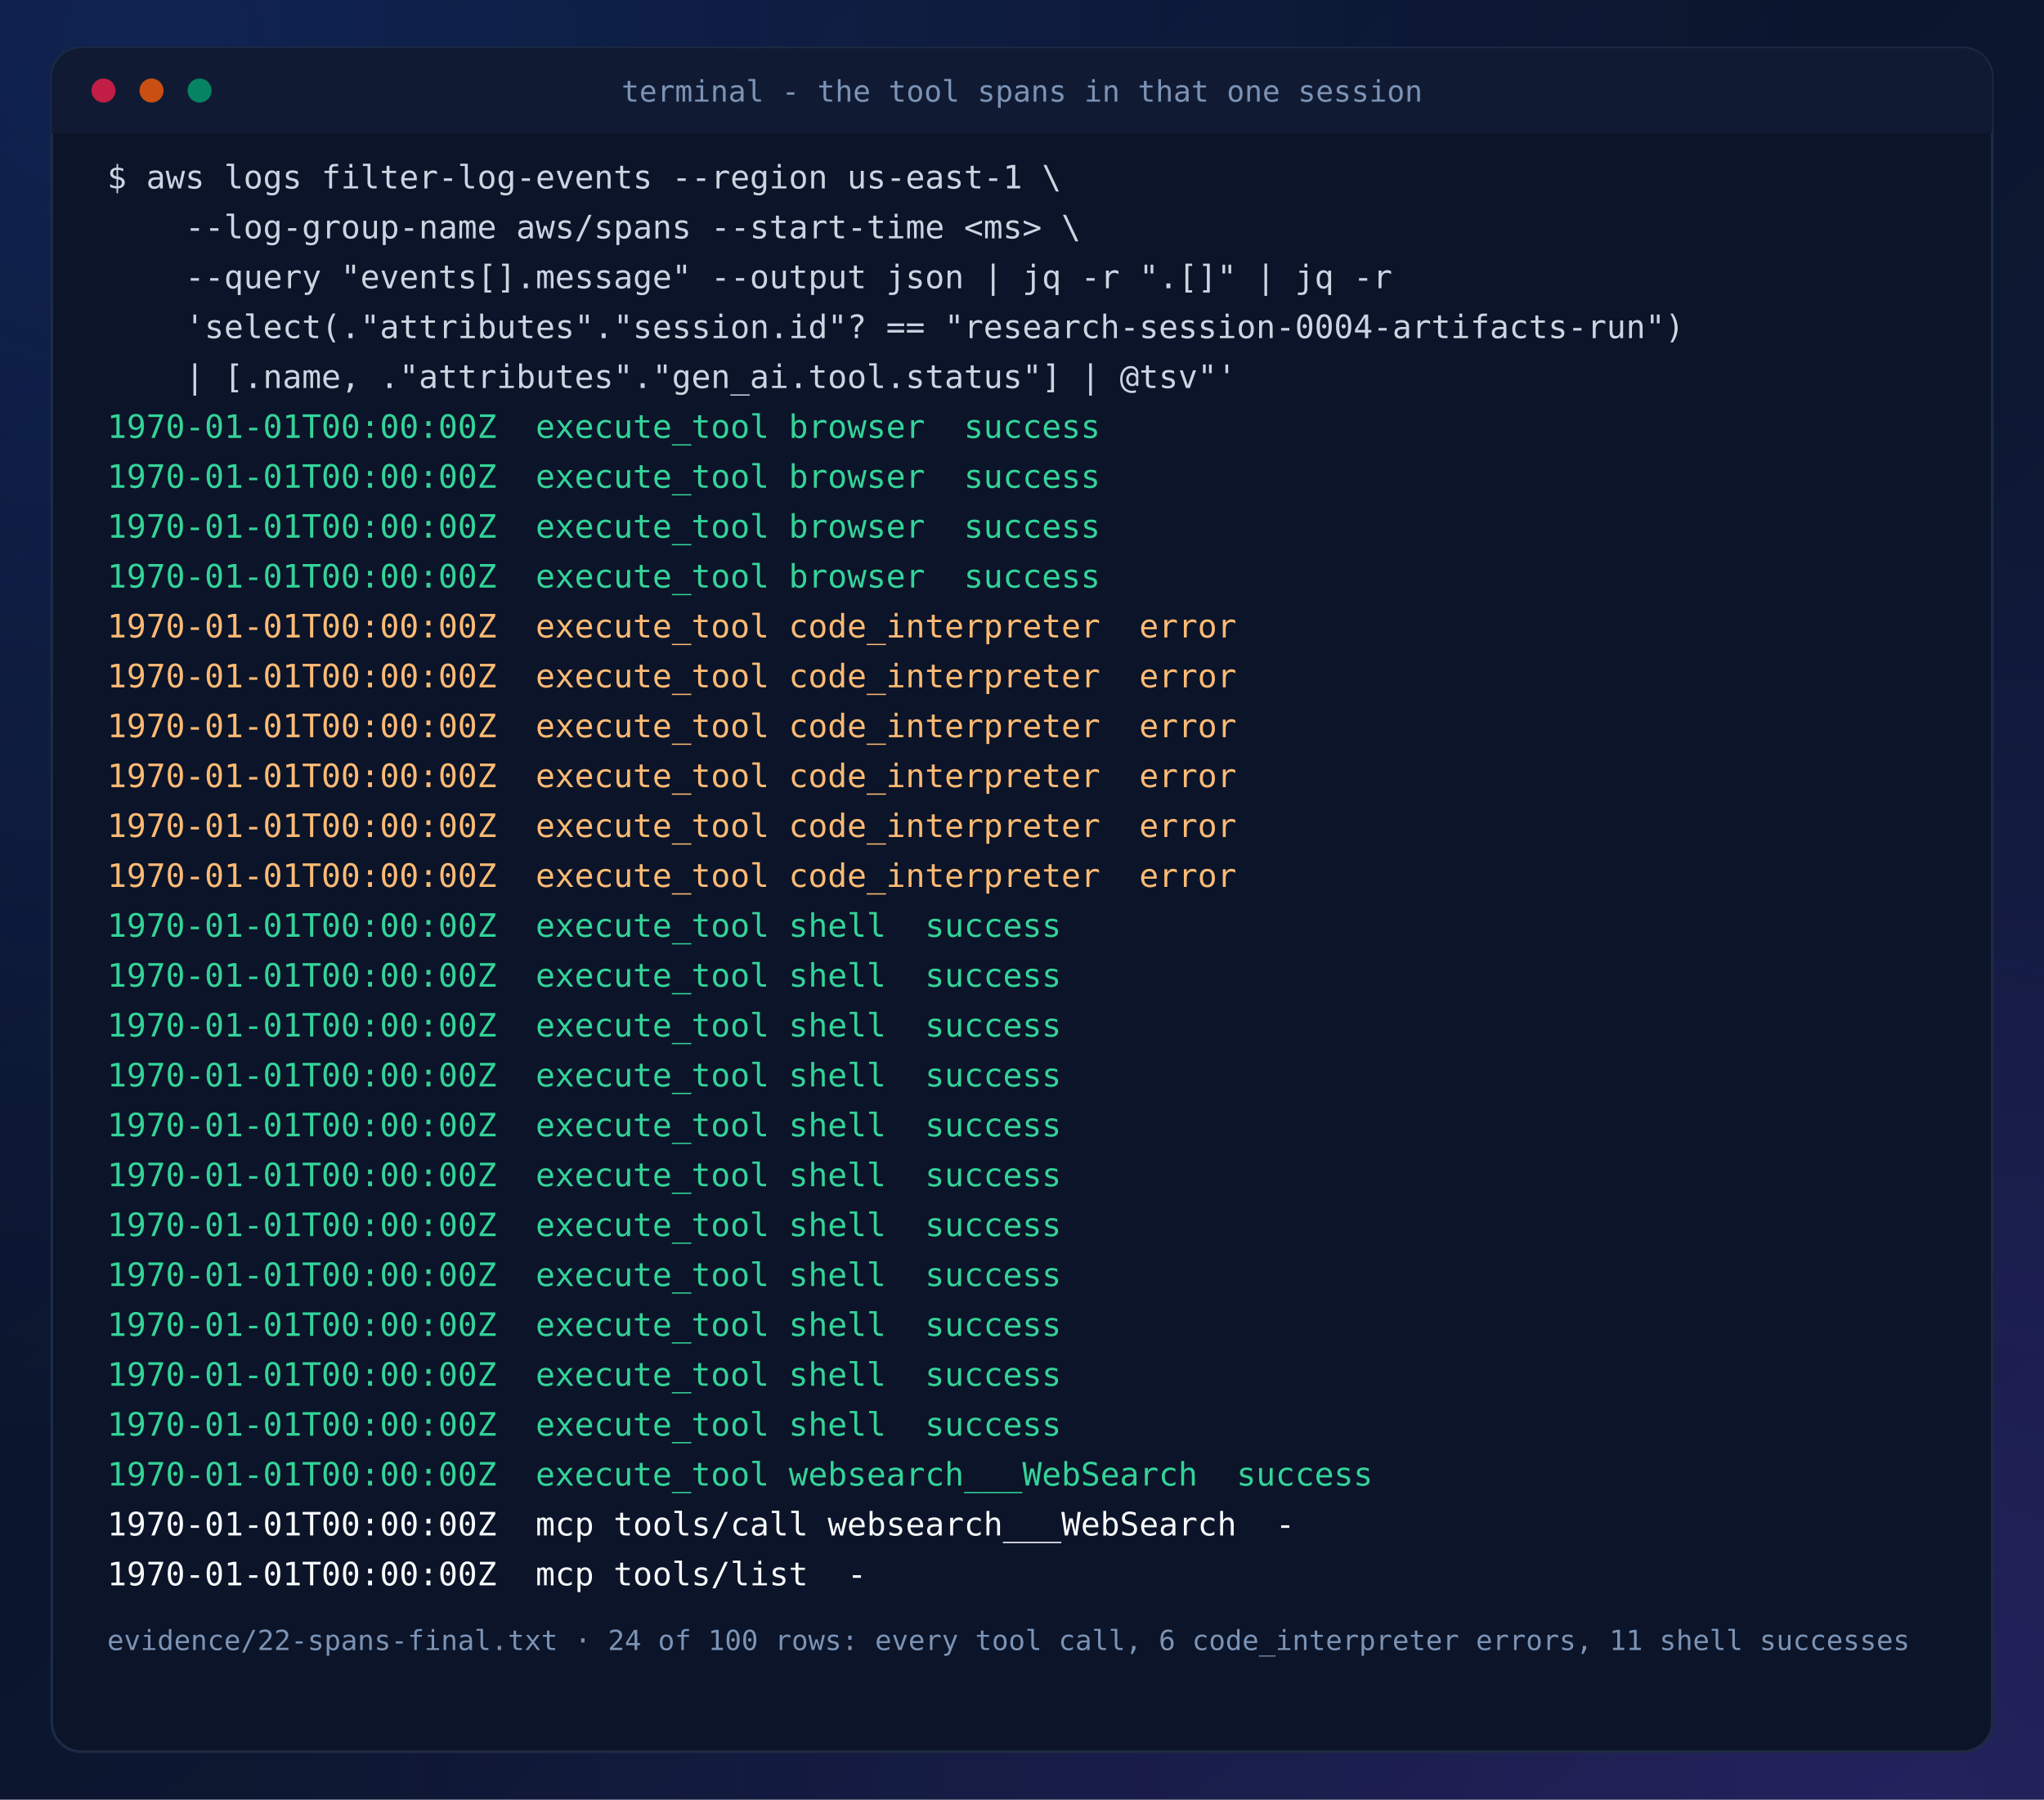
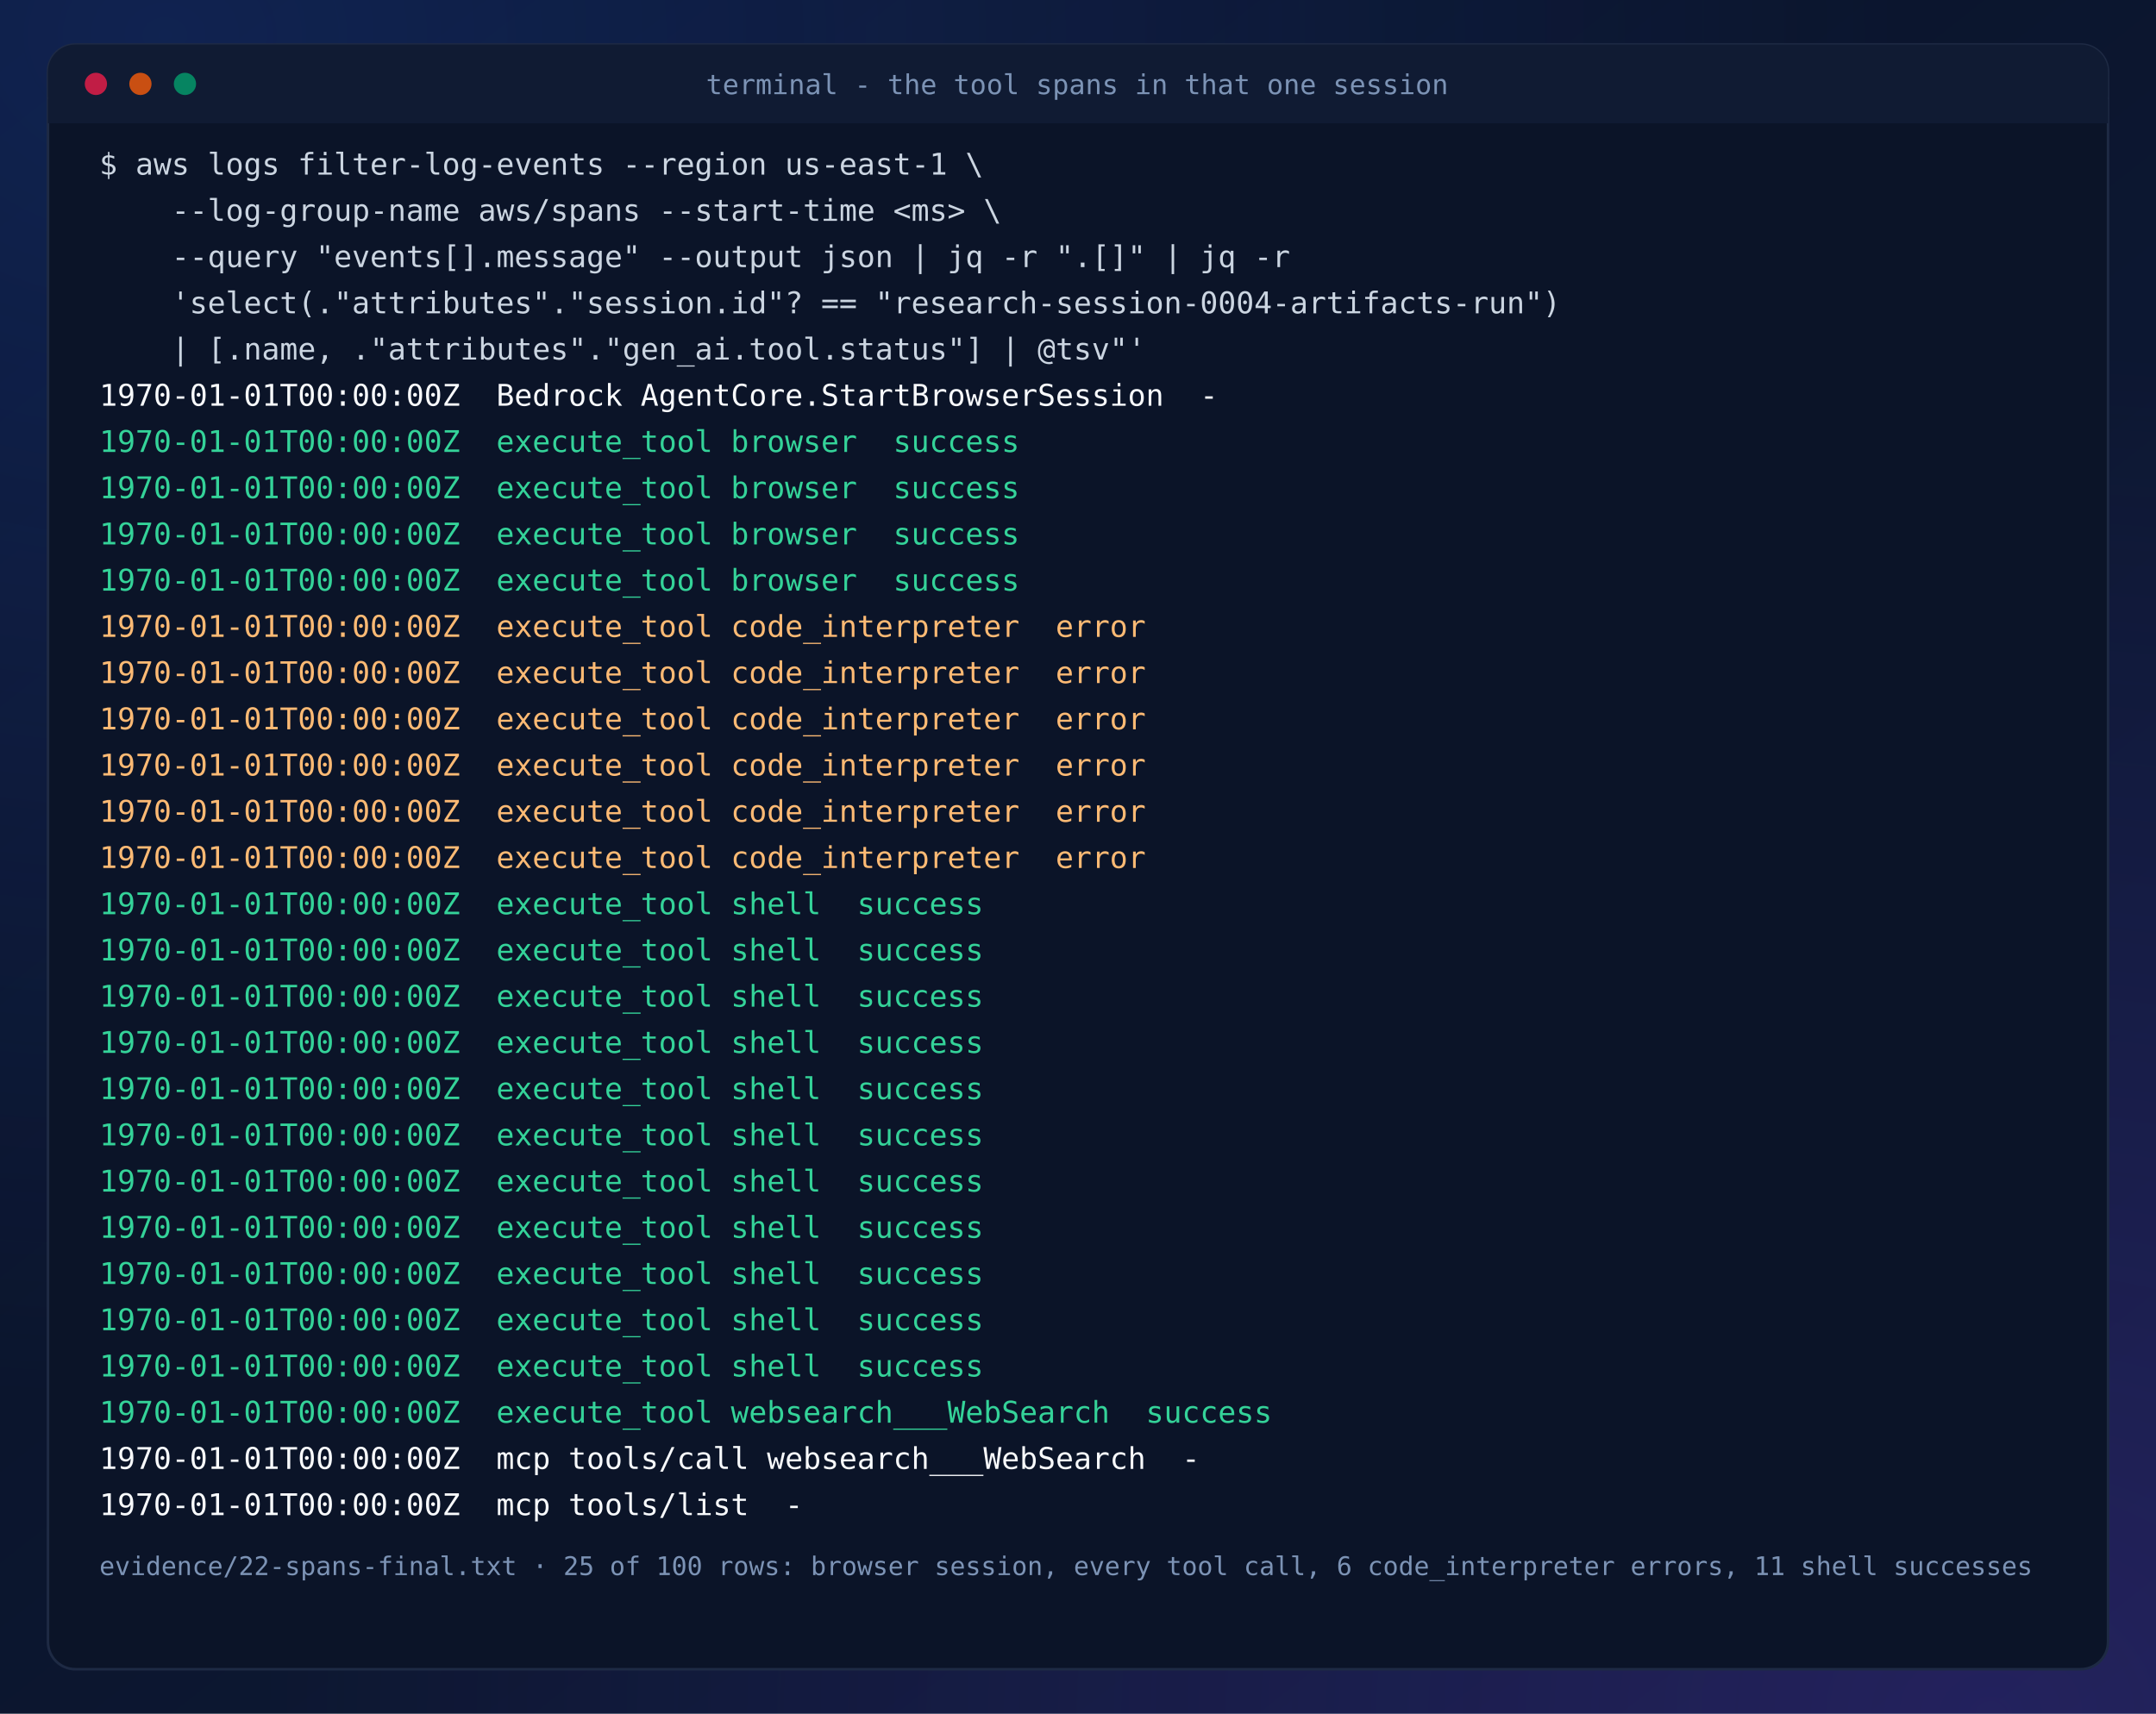
- <svg xmlns="http://www.w3.org/2000/svg" viewBox="0 0 1106 974" width="1106" height="974" role="img">
+ <svg xmlns="http://www.w3.org/2000/svg" viewBox="0 0 1259 1001" width="1259" height="1001" role="img">
  <defs>
    <linearGradient id="bg" x1="0" y1="0" x2="1" y2="1">
      <stop offset="0" stop-color="#0a1024" />
      <stop offset="1" stop-color="#0d1c3a" />
    </linearGradient>
    <radialGradient id="g1" cx="0.08" cy="0.02" r="0.8">
      <stop offset="0" stop-color="#2563eb" stop-opacity="0.22" />
      <stop offset="1" stop-color="#2563eb" stop-opacity="0" />
    </radialGradient>
    <radialGradient id="g2" cx="0.92" cy="1.0" r="0.8">
      <stop offset="0" stop-color="#7c3aed" stop-opacity="0.20" />
      <stop offset="1" stop-color="#7c3aed" stop-opacity="0" />
    </radialGradient>
  </defs>
-   <rect width="1106" height="974" fill="url(#bg)" />
-   <rect width="1106" height="974" fill="url(#g1)" />
-   <rect width="1106" height="974" fill="url(#g2)" />
-   <rect x="28" y="26" width="1050" height="922" rx="16" fill="#0b1428" stroke="#1e2a44" stroke-width="1.5" />
-   <rect x="28" y="26" width="1050" height="46" rx="16" fill="#101b33" />
-   <rect x="28" y="58" width="1050" height="14" fill="#101b33" />
+   <rect width="1259" height="1001" fill="url(#bg)" />
+   <rect width="1259" height="1001" fill="url(#g1)" />
+   <rect width="1259" height="1001" fill="url(#g2)" />
+   <rect x="28" y="26" width="1203" height="949" rx="16" fill="#0b1428" stroke="#1e2a44" stroke-width="1.5" />
+   <rect x="28" y="26" width="1203" height="46" rx="16" fill="#101b33" />
+   <rect x="28" y="58" width="1203" height="14" fill="#101b33" />
  <circle cx="56" cy="49" r="6.5" fill="#e11d48" opacity="0.85" />
  <circle cx="82" cy="49" r="6.5" fill="#ea580c" opacity="0.85" />
  <circle cx="108" cy="49" r="6.5" fill="#059669" opacity="0.85" />
-   <text x="553" y="55" font-family="ui-monospace, SFMono-Regular, Menlo, Consolas, monospace" font-size="16" fill="#7c93b5" text-anchor="middle">terminal - the tool spans in that one session</text>
+   <text x="629" y="55" font-family="ui-monospace, SFMono-Regular, Menlo, Consolas, monospace" font-size="16" fill="#7c93b5" text-anchor="middle">terminal - the tool spans in that one session</text>
  <text x="58" y="102" font-family="ui-monospace, SFMono-Regular, Menlo, Consolas, monospace" font-size="17.5" fill="#cbd5e1" xml:space="preserve">$ aws logs filter-log-events --region us-east-1 \</text>
  <text x="58" y="129" font-family="ui-monospace, SFMono-Regular, Menlo, Consolas, monospace" font-size="17.5" fill="#cbd5e1" xml:space="preserve">    --log-group-name aws/spans --start-time &lt;ms&gt; \</text>
  <text x="58" y="156" font-family="ui-monospace, SFMono-Regular, Menlo, Consolas, monospace" font-size="17.5" fill="#cbd5e1" xml:space="preserve">    --query "events[].message" --output json | jq -r ".[]" | jq -r </text>
  <text x="58" y="183" font-family="ui-monospace, SFMono-Regular, Menlo, Consolas, monospace" font-size="17.5" fill="#cbd5e1" xml:space="preserve">    'select(."attributes"."session.id"? == "research-session-0004-artifacts-run")</text>
  <text x="58" y="210" font-family="ui-monospace, SFMono-Regular, Menlo, Consolas, monospace" font-size="17.5" fill="#cbd5e1" xml:space="preserve">    | [.name, ."attributes"."gen_ai.tool.status"] | @tsv"' </text>
-   <text x="58" y="237" font-family="ui-monospace, SFMono-Regular, Menlo, Consolas, monospace" font-size="17.5" fill="#34d399" xml:space="preserve">1970-01-01T00:00:00Z  execute_tool browser  success</text>
+   <text x="58" y="237" font-family="ui-monospace, SFMono-Regular, Menlo, Consolas, monospace" font-size="17.5" fill="#f8fafc" xml:space="preserve">1970-01-01T00:00:00Z  Bedrock AgentCore.StartBrowserSession  -</text>
  <text x="58" y="264" font-family="ui-monospace, SFMono-Regular, Menlo, Consolas, monospace" font-size="17.5" fill="#34d399" xml:space="preserve">1970-01-01T00:00:00Z  execute_tool browser  success</text>
  <text x="58" y="291" font-family="ui-monospace, SFMono-Regular, Menlo, Consolas, monospace" font-size="17.5" fill="#34d399" xml:space="preserve">1970-01-01T00:00:00Z  execute_tool browser  success</text>
  <text x="58" y="318" font-family="ui-monospace, SFMono-Regular, Menlo, Consolas, monospace" font-size="17.5" fill="#34d399" xml:space="preserve">1970-01-01T00:00:00Z  execute_tool browser  success</text>
-   <text x="58" y="345" font-family="ui-monospace, SFMono-Regular, Menlo, Consolas, monospace" font-size="17.5" fill="#fdba74" xml:space="preserve">1970-01-01T00:00:00Z  execute_tool code_interpreter  error</text>
+   <text x="58" y="345" font-family="ui-monospace, SFMono-Regular, Menlo, Consolas, monospace" font-size="17.5" fill="#34d399" xml:space="preserve">1970-01-01T00:00:00Z  execute_tool browser  success</text>
  <text x="58" y="372" font-family="ui-monospace, SFMono-Regular, Menlo, Consolas, monospace" font-size="17.5" fill="#fdba74" xml:space="preserve">1970-01-01T00:00:00Z  execute_tool code_interpreter  error</text>
  <text x="58" y="399" font-family="ui-monospace, SFMono-Regular, Menlo, Consolas, monospace" font-size="17.5" fill="#fdba74" xml:space="preserve">1970-01-01T00:00:00Z  execute_tool code_interpreter  error</text>
  <text x="58" y="426" font-family="ui-monospace, SFMono-Regular, Menlo, Consolas, monospace" font-size="17.5" fill="#fdba74" xml:space="preserve">1970-01-01T00:00:00Z  execute_tool code_interpreter  error</text>
  <text x="58" y="453" font-family="ui-monospace, SFMono-Regular, Menlo, Consolas, monospace" font-size="17.5" fill="#fdba74" xml:space="preserve">1970-01-01T00:00:00Z  execute_tool code_interpreter  error</text>
  <text x="58" y="480" font-family="ui-monospace, SFMono-Regular, Menlo, Consolas, monospace" font-size="17.5" fill="#fdba74" xml:space="preserve">1970-01-01T00:00:00Z  execute_tool code_interpreter  error</text>
-   <text x="58" y="507" font-family="ui-monospace, SFMono-Regular, Menlo, Consolas, monospace" font-size="17.5" fill="#34d399" xml:space="preserve">1970-01-01T00:00:00Z  execute_tool shell  success</text>
+   <text x="58" y="507" font-family="ui-monospace, SFMono-Regular, Menlo, Consolas, monospace" font-size="17.5" fill="#fdba74" xml:space="preserve">1970-01-01T00:00:00Z  execute_tool code_interpreter  error</text>
  <text x="58" y="534" font-family="ui-monospace, SFMono-Regular, Menlo, Consolas, monospace" font-size="17.5" fill="#34d399" xml:space="preserve">1970-01-01T00:00:00Z  execute_tool shell  success</text>
  <text x="58" y="561" font-family="ui-monospace, SFMono-Regular, Menlo, Consolas, monospace" font-size="17.5" fill="#34d399" xml:space="preserve">1970-01-01T00:00:00Z  execute_tool shell  success</text>
  <text x="58" y="588" font-family="ui-monospace, SFMono-Regular, Menlo, Consolas, monospace" font-size="17.5" fill="#34d399" xml:space="preserve">1970-01-01T00:00:00Z  execute_tool shell  success</text>
  <text x="58" y="615" font-family="ui-monospace, SFMono-Regular, Menlo, Consolas, monospace" font-size="17.5" fill="#34d399" xml:space="preserve">1970-01-01T00:00:00Z  execute_tool shell  success</text>
  <text x="58" y="642" font-family="ui-monospace, SFMono-Regular, Menlo, Consolas, monospace" font-size="17.5" fill="#34d399" xml:space="preserve">1970-01-01T00:00:00Z  execute_tool shell  success</text>
  <text x="58" y="669" font-family="ui-monospace, SFMono-Regular, Menlo, Consolas, monospace" font-size="17.5" fill="#34d399" xml:space="preserve">1970-01-01T00:00:00Z  execute_tool shell  success</text>
  <text x="58" y="696" font-family="ui-monospace, SFMono-Regular, Menlo, Consolas, monospace" font-size="17.5" fill="#34d399" xml:space="preserve">1970-01-01T00:00:00Z  execute_tool shell  success</text>
  <text x="58" y="723" font-family="ui-monospace, SFMono-Regular, Menlo, Consolas, monospace" font-size="17.5" fill="#34d399" xml:space="preserve">1970-01-01T00:00:00Z  execute_tool shell  success</text>
  <text x="58" y="750" font-family="ui-monospace, SFMono-Regular, Menlo, Consolas, monospace" font-size="17.5" fill="#34d399" xml:space="preserve">1970-01-01T00:00:00Z  execute_tool shell  success</text>
  <text x="58" y="777" font-family="ui-monospace, SFMono-Regular, Menlo, Consolas, monospace" font-size="17.5" fill="#34d399" xml:space="preserve">1970-01-01T00:00:00Z  execute_tool shell  success</text>
-   <text x="58" y="804" font-family="ui-monospace, SFMono-Regular, Menlo, Consolas, monospace" font-size="17.5" fill="#34d399" xml:space="preserve">1970-01-01T00:00:00Z  execute_tool websearch___WebSearch  success</text>
-   <text x="58" y="831" font-family="ui-monospace, SFMono-Regular, Menlo, Consolas, monospace" font-size="17.5" fill="#f8fafc" xml:space="preserve">1970-01-01T00:00:00Z  mcp tools/call websearch___WebSearch  -</text>
-   <text x="58" y="858" font-family="ui-monospace, SFMono-Regular, Menlo, Consolas, monospace" font-size="17.5" fill="#f8fafc" xml:space="preserve">1970-01-01T00:00:00Z  mcp tools/list  -</text>
-   <text x="58" y="893" font-family="ui-monospace, SFMono-Regular, Menlo, Consolas, monospace" font-size="15" fill="#7c93b5">evidence/22-spans-final.txt · 24 of 100 rows: every tool call, 6 code_interpreter errors, 11 shell successes</text>
+   <text x="58" y="804" font-family="ui-monospace, SFMono-Regular, Menlo, Consolas, monospace" font-size="17.5" fill="#34d399" xml:space="preserve">1970-01-01T00:00:00Z  execute_tool shell  success</text>
+   <text x="58" y="831" font-family="ui-monospace, SFMono-Regular, Menlo, Consolas, monospace" font-size="17.5" fill="#34d399" xml:space="preserve">1970-01-01T00:00:00Z  execute_tool websearch___WebSearch  success</text>
+   <text x="58" y="858" font-family="ui-monospace, SFMono-Regular, Menlo, Consolas, monospace" font-size="17.5" fill="#f8fafc" xml:space="preserve">1970-01-01T00:00:00Z  mcp tools/call websearch___WebSearch  -</text>
+   <text x="58" y="885" font-family="ui-monospace, SFMono-Regular, Menlo, Consolas, monospace" font-size="17.5" fill="#f8fafc" xml:space="preserve">1970-01-01T00:00:00Z  mcp tools/list  -</text>
+   <text x="58" y="920" font-family="ui-monospace, SFMono-Regular, Menlo, Consolas, monospace" font-size="15" fill="#7c93b5">evidence/22-spans-final.txt · 25 of 100 rows: browser session, every tool call, 6 code_interpreter errors, 11 shell successes</text>
</svg>
